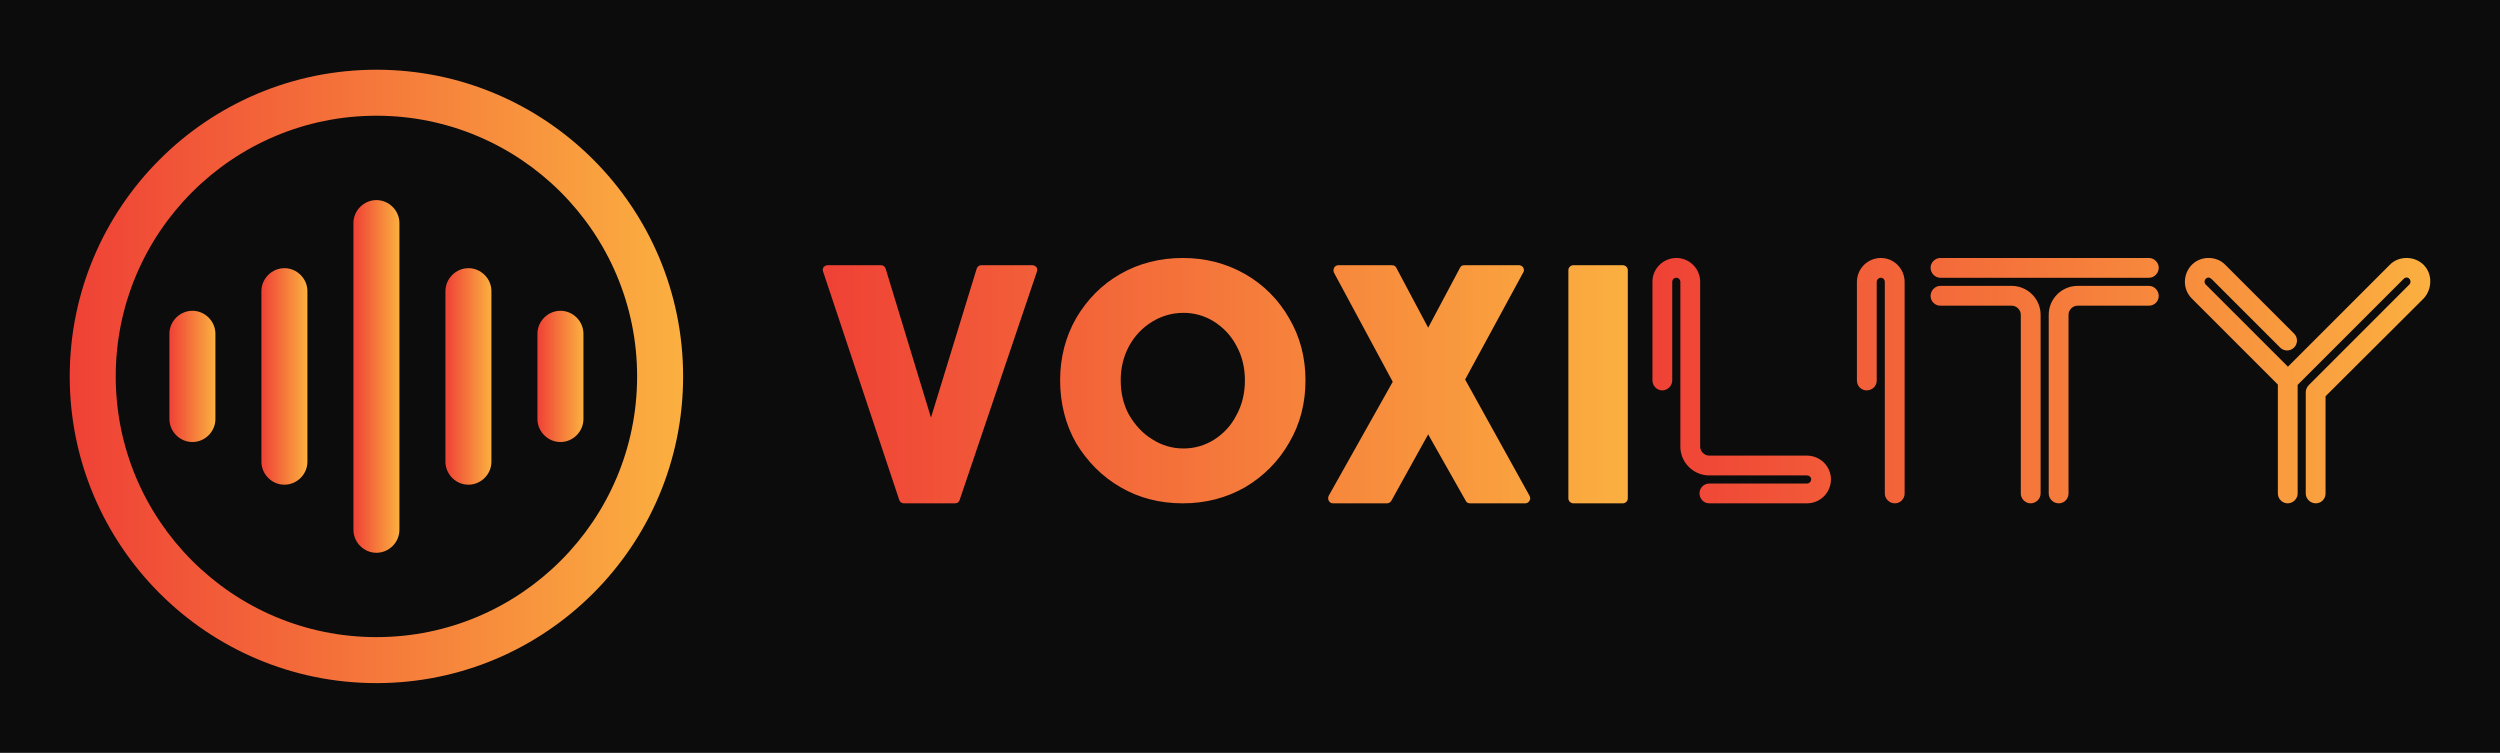
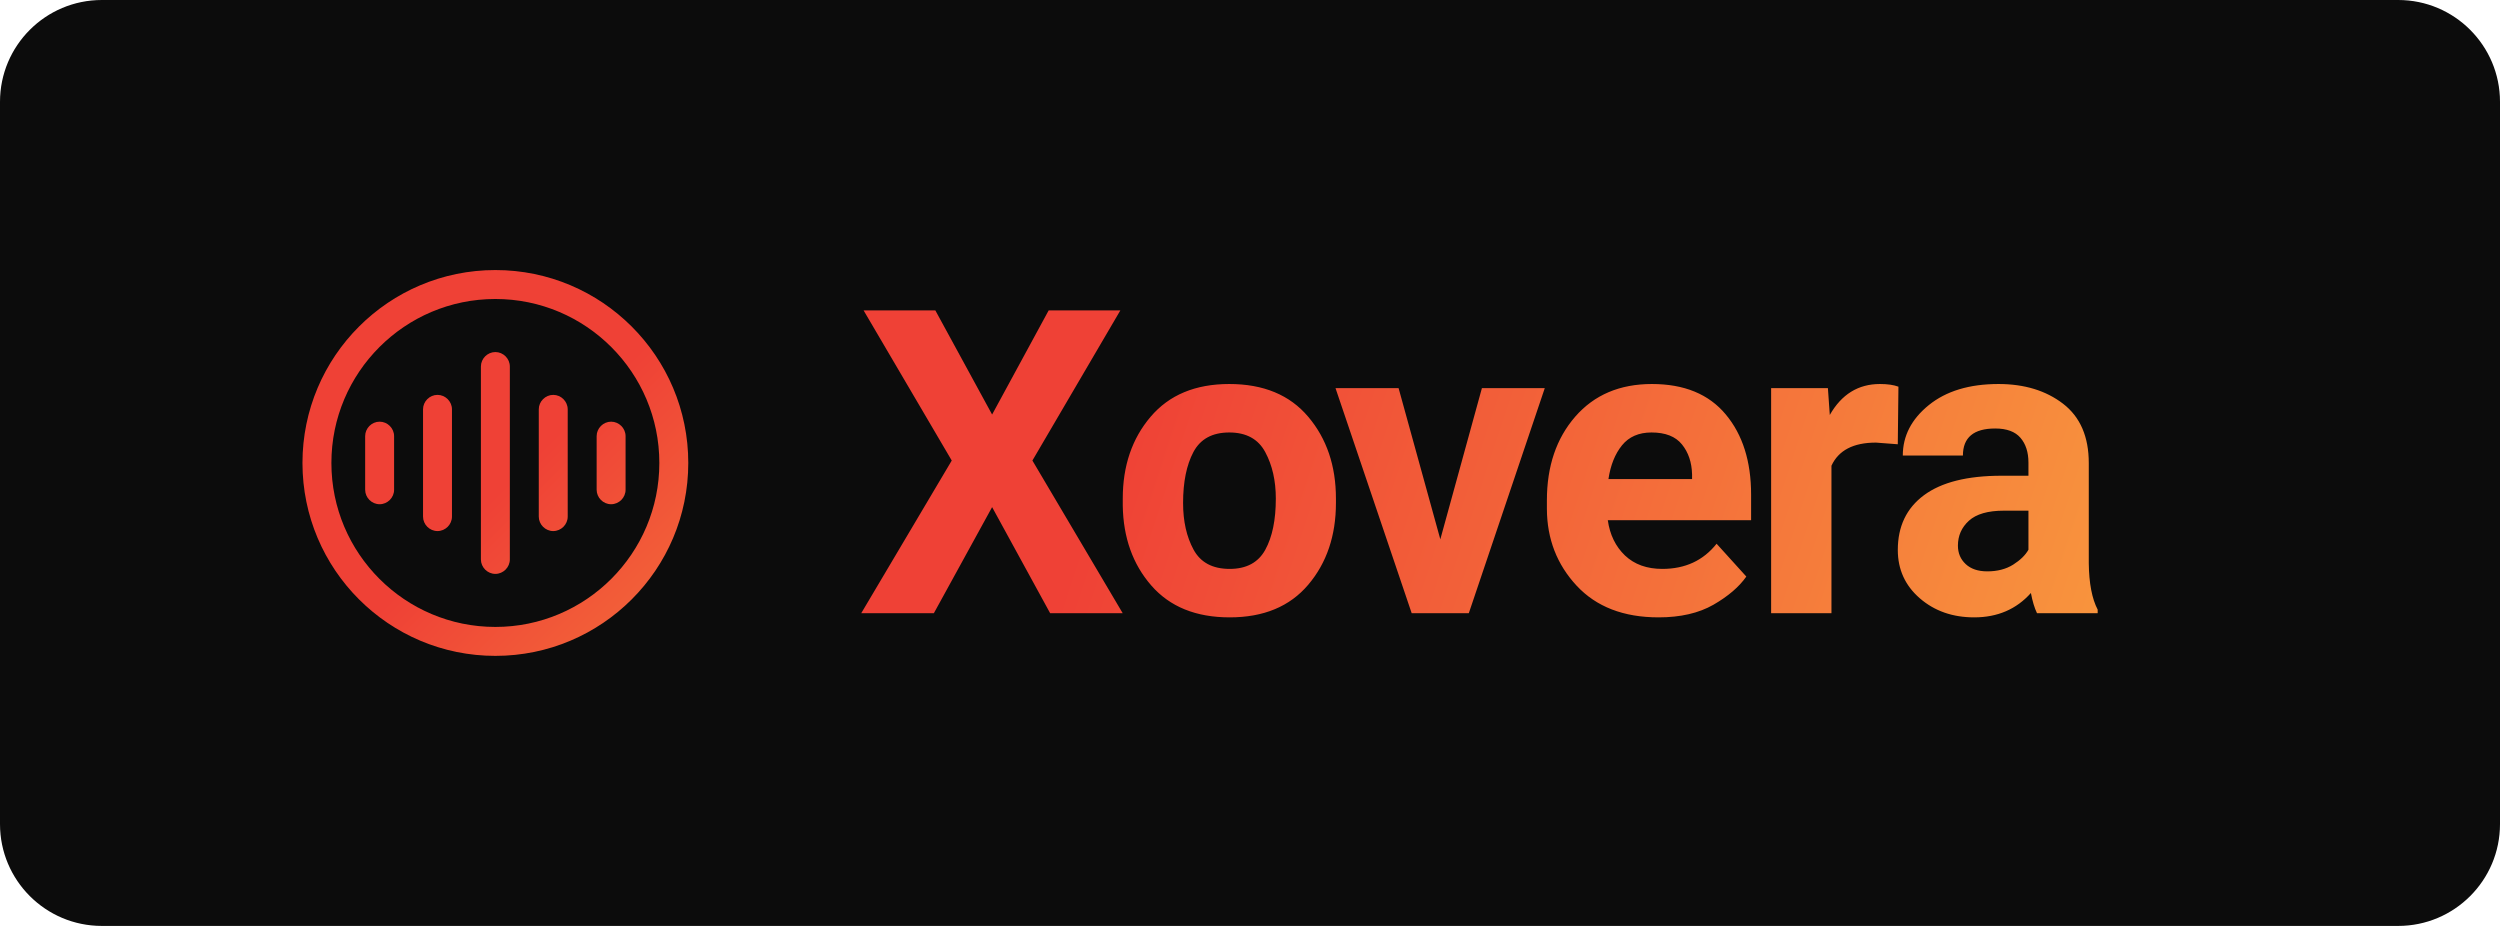
- <svg xmlns="http://www.w3.org/2000/svg" version="1.1" width="3177.222" height="956.776" viewBox="0 0 3177.222 956.776">
-   <rect fill="#0c0c0c" width="3177.222" height="956.776" />
-   <g transform="scale(8.861076) translate(10, 10)">
-     <defs id="SvgjsDefs1070">
-       <linearGradient id="SvgjsLinearGradient1077">
-         <stop id="SvgjsStop1078" stop-color="#ef4136" offset="0" />
-         <stop id="SvgjsStop1079" stop-color="#fbb040" offset="1" />
-       </linearGradient>
-       <linearGradient id="SvgjsLinearGradient1080">
-         <stop id="SvgjsStop1081" stop-color="#ef4136" offset="0" />
-         <stop id="SvgjsStop1082" stop-color="#fbb040" offset="1" />
-       </linearGradient>
-       <linearGradient id="SvgjsLinearGradient1083">
-         <stop id="SvgjsStop1084" stop-color="#ef4136" offset="0" />
-         <stop id="SvgjsStop1085" stop-color="#fbb040" offset="1" />
-       </linearGradient>
-     </defs>
-     <g id="SvgjsG1071" featureKey="symbolFeature-0" transform="matrix(1.055668,0,0,1.055668,-8.795829,-8.795828)" fill="url(#SvgjsLinearGradient1077)">
-       <path d="m62.5 35.293c-1.707 0-3.125 1.418-3.125 3.125v23.168c0 1.707 1.418 3.125 3.125 3.125s3.125-1.418 3.125-3.125v-23.168c0-1.707-1.418-3.125-3.125-3.125z" />
-       <path d="m75 41.082c-1.707 0-3.125 1.418-3.125 3.125v11.582c0 1.707 1.418 3.125 3.125 3.125s3.125-1.418 3.125-3.125v-11.582c0-1.707-1.418-3.125-3.125-3.125z" />
-       <path d="m50 26.043c-1.707 0-3.125 1.418-3.125 3.125v41.668c0 1.707 1.418 3.125 3.125 3.125s3.125-1.418 3.125-3.125v-41.668c0-1.707-1.418-3.125-3.125-3.125z" />
-       <path d="m25 41.082c-1.707 0-3.125 1.418-3.125 3.125v11.582c0 1.707 1.418 3.125 3.125 3.125s3.125-1.418 3.125-3.125v-11.582c0-1.707-1.418-3.125-3.125-3.125z" />
-       <path d="m37.5 35.293c-1.707 0-3.125 1.418-3.125 3.125v23.168c0 1.707 1.418 3.125 3.125 3.125s3.125-1.418 3.125-3.125v-23.168c0-1.707-1.418-3.125-3.125-3.125z" />
-       <path d="m50 8.332c-23 0-41.668 18.668-41.668 41.668s18.668 41.668 41.668 41.668 41.668-18.668 41.668-41.668-18.668-41.668-41.668-41.668zm0 77.086c-19.543 0-35.418-15.875-35.418-35.418s15.875-35.418 35.418-35.418 35.418 15.875 35.418 35.418-15.875 35.418-35.418 35.418z" />
+ <svg xmlns="http://www.w3.org/2000/svg" viewBox="0 0 540 200" width="540" height="200" role="img" aria-label="Xovera">
+   <defs>
+     <linearGradient id="ig" x1="57" y1="50" x2="157" y2="150" gradientUnits="userSpaceOnUse">
+       <stop offset="0" stop-color="#ef4136" />
+       <stop offset="1" stop-color="#fbb040" />
+     </linearGradient>
+     <linearGradient id="tg" x1="185" y1="55" x2="457" y2="145" gradientUnits="userSpaceOnUse">
+       <stop offset="0" stop-color="#ef4136" />
+       <stop offset="1" stop-color="#fbb040" />
+     </linearGradient>
+   </defs>
+   <rect x="0" y="0" width="540" height="200" rx="22" fill="#0c0c0c" />
+   <g transform="translate(57,35)">
+     <g transform="translate(0,15)" fill="url(#ig)">
+       <path d="M50 8.332c-23 0-41.668 18.668-41.668 41.668s18.668 41.668 41.668 41.668 41.668-18.668 41.668-41.668-18.668-41.668-41.668-41.668zm0 77.086c-19.543 0-35.418-15.875-35.418-35.418s15.875-35.418 35.418-35.418 35.418 15.875 35.418 35.418-15.875 35.418-35.418 35.418z" />
+       <path d="M62.5 35.293c-1.707 0-3.125 1.418-3.125 3.125v23.168c0 1.707 1.418 3.125 3.125 3.125s3.125-1.418 3.125-3.125v-23.168c0-1.707-1.418-3.125-3.125-3.125z" />
+       <path d="M75 41.082c-1.707 0-3.125 1.418-3.125 3.125v11.582c0 1.707 1.418 3.125 3.125 3.125s3.125-1.418 3.125-3.125v-11.582c0-1.707-1.418-3.125-3.125-3.125z" />
+       <path d="M50 26.043c-1.707 0-3.125 1.418-3.125 3.125v41.668c0 1.707 1.418 3.125 3.125 3.125s3.125-1.418 3.125-3.125v-41.668c0-1.707-1.418-3.125-3.125-3.125z" />
+       <path d="M25 41.082c-1.707 0-3.125 1.418-3.125 3.125v11.582c0 1.707 1.418 3.125 3.125 3.125s3.125-1.418 3.125-3.125v-11.582c0-1.707-1.418-3.125-3.125-3.125z" />
+       <path d="M37.5 35.293c-1.707 0-3.125 1.418-3.125 3.125v23.168c0 1.707 1.418 3.125 3.125 3.125s3.125-1.418 3.125-3.125v-23.168c0-1.707-1.418-3.125-3.125-3.125z" />
    </g>
-     <g id="SvgjsG1072" featureKey="nameLeftFeature-0" transform="matrix(2.732148,0,0,2.732148,105.2728,7.547109)" fill="url(#SvgjsLinearGradient1080)">
-       <path d="M5.26 20 c-0.1 0 -0.2 -0.06 -0.24 -0.16 l-4 -12 c-0.04 -0.08 -0.02 -0.16 0.02 -0.24 c0.06 -0.06 0.14 -0.1 0.22 -0.1 l2.8 0 c0.1 0 0.2 0.06 0.24 0.18 l2.38 7.82 l2.4 -7.82 c0.04 -0.12 0.14 -0.18 0.24 -0.18 l2.68 0 c0.08 0 0.16 0.04 0.22 0.1 c0.04 0.08 0.06 0.16 0.02 0.24 l-4.06 12 c-0.04 0.1 -0.12 0.16 -0.24 0.16 l-2.68 0 z M19.9 20 c-1.2 0 -2.3 -0.28 -3.26 -0.84 c-0.98 -0.56 -1.76 -1.36 -2.34 -2.32 c-0.56 -0.98 -0.84 -2.1 -0.84 -3.3 c0 -1.18 0.28 -2.28 0.84 -3.26 c0.58 -0.98 1.34 -1.76 2.32 -2.32 s2.08 -0.84 3.28 -0.84 c1.18 0 2.28 0.28 3.26 0.84 s1.76 1.34 2.32 2.32 c0.58 0.98 0.86 2.08 0.86 3.26 c0 1.2 -0.28 2.3 -0.86 3.28 c-0.56 0.98 -1.34 1.76 -2.32 2.34 c-0.98 0.56 -2.08 0.84 -3.26 0.84 z M19.94 17.12 c0.58 0 1.12 -0.16 1.6 -0.46 c0.5 -0.32 0.9 -0.74 1.18 -1.3 c0.3 -0.54 0.44 -1.16 0.44 -1.82 c0 -0.64 -0.14 -1.26 -0.44 -1.8 c-0.28 -0.54 -0.68 -0.96 -1.18 -1.28 c-0.48 -0.3 -1.02 -0.46 -1.6 -0.46 c-0.6 0 -1.14 0.16 -1.64 0.46 c-0.52 0.32 -0.92 0.74 -1.22 1.28 c-0.3 0.56 -0.44 1.16 -0.44 1.8 c0 0.66 0.14 1.28 0.44 1.82 c0.32 0.54 0.72 0.98 1.22 1.28 c0.5 0.32 1.04 0.48 1.64 0.48 z M27.78 20 c-0.1 0 -0.18 -0.06 -0.22 -0.14 s-0.04 -0.18 0 -0.26 l3.36 -5.98 l-3.08 -5.72 c-0.04 -0.08 -0.04 -0.18 0 -0.26 s0.12 -0.14 0.22 -0.14 l2.82 0 c0.1 0 0.18 0.04 0.22 0.12 l1.68 3.16 l1.68 -3.16 c0.04 -0.08 0.12 -0.12 0.22 -0.12 l2.88 0 c0.08 0 0.18 0.06 0.22 0.14 s0.04 0.18 -0.02 0.26 l-3.04 5.6 l3.38 6.1 c0.04 0.08 0.06 0.18 0 0.26 c-0.04 0.08 -0.12 0.14 -0.22 0.14 l-2.9 0 c-0.1 0 -0.18 -0.04 -0.22 -0.12 l-1.98 -3.5 l-1.94 3.5 c-0.06 0.08 -0.14 0.12 -0.22 0.12 l-2.84 0 z M40.4 20 c-0.14 0 -0.26 -0.12 -0.26 -0.26 l0 -11.98 c0 -0.14 0.12 -0.26 0.26 -0.26 l2.6 0 c0.14 0 0.26 0.12 0.26 0.26 l0 11.98 c0 0.14 -0.12 0.26 -0.26 0.26 l-2.6 0 z" />
-     </g>
-     <g id="SvgjsG1073" featureKey="nameRightFeature-0" transform="matrix(2.327385,0,0,2.327385,227,15.64237)" fill="url(#SvgjsLinearGradient1083)">
-       <path d="M1.48 4.88 c0.8 0 1.46 0.66 1.46 1.46 l0 10.16 c0 0.3 0.26 0.56 0.56 0.56 l6.02 0 c0.82 0 1.48 0.66 1.48 1.46 c0 0.82 -0.66 1.48 -1.48 1.48 l-6.02 0 c-0.34 0 -0.6 -0.28 -0.6 -0.62 c0 -0.32 0.26 -0.6 0.6 -0.6 l6.02 0 c0.14 0 0.26 -0.12 0.26 -0.26 s-0.12 -0.24 -0.26 -0.24 l-6.02 0 c-0.98 0 -1.78 -0.8 -1.78 -1.78 l0 -10.14 c0 -0.14 -0.1 -0.26 -0.24 -0.26 c-0.16 0 -0.26 0.12 -0.26 0.26 l0 6.06 c0 0.34 -0.28 0.62 -0.62 0.62 c-0.32 0 -0.6 -0.28 -0.6 -0.62 l0 -6.08 c0 -0.8 0.66 -1.46 1.48 -1.46 z M14.08 4.88 c0.8 0 1.46 0.66 1.46 1.48 l0 13.04 c0 0.32 -0.26 0.6 -0.6 0.6 s-0.62 -0.28 -0.62 -0.6 l0 -13.04 c0 -0.14 -0.1 -0.26 -0.24 -0.26 s-0.26 0.12 -0.26 0.26 l0 6.08 c0 0.34 -0.28 0.6 -0.62 0.6 c-0.32 0 -0.6 -0.26 -0.6 -0.6 l0 -6.08 c0 -0.82 0.66 -1.48 1.48 -1.48 z M17.74 4.88 l12.86 0 c0.32 0 0.6 0.28 0.6 0.6 c0 0.34 -0.28 0.62 -0.6 0.62 l-12.86 0 c-0.32 0 -0.6 -0.28 -0.6 -0.62 c0 -0.32 0.28 -0.6 0.6 -0.6 z M17.74 6.6 l4.4 0 c0.98 0 1.78 0.8 1.78 1.78 l0 11.02 c0 0.32 -0.28 0.6 -0.62 0.6 c-0.32 0 -0.6 -0.28 -0.6 -0.6 l0 -11.02 c0 -0.3 -0.26 -0.56 -0.56 -0.56 l-4.4 0 c-0.32 0 -0.6 -0.26 -0.6 -0.6 s0.28 -0.62 0.6 -0.62 z M26.2 6.6 l4.4 0 c0.32 0 0.6 0.28 0.6 0.62 s-0.28 0.6 -0.6 0.6 l-4.4 0 c-0.3 0 -0.56 0.26 -0.56 0.56 l0 11.02 c0 0.32 -0.26 0.6 -0.6 0.6 s-0.62 -0.28 -0.62 -0.6 l0 -11.02 c0 -0.98 0.8 -1.78 1.78 -1.78 z M33.24 5.3 c0.54 -0.56 1.52 -0.56 2.06 0 l4.24 4.24 c0.24 0.24 0.24 0.62 0 0.86 s-0.62 0.24 -0.86 0 l-4.2 -4.2 c-0.12 -0.12 -0.26 -0.16 -0.38 -0.04 c-0.1 0.1 -0.1 0.26 0 0.36 l5.06 5.06 l6.28 -6.28 c0.54 -0.56 1.52 -0.56 2.08 0 c0.6 0.6 0.5 1.56 0 2.08 l-6.04 6.02 l0 6 c0 0.32 -0.26 0.6 -0.6 0.6 s-0.62 -0.28 -0.62 -0.6 l0 -6.22 c0 -0.16 0.04 -0.32 0.2 -0.48 l6.18 -6.18 c0.1 -0.1 0.1 -0.26 0 -0.36 c-0.08 -0.1 -0.24 -0.1 -0.34 0 l-6.54 6.54 l0 6.7 c0 0.32 -0.28 0.6 -0.62 0.6 c-0.32 0 -0.6 -0.28 -0.6 -0.6 l0 -6.72 l-5.3 -5.3 c-0.62 -0.62 -0.52 -1.56 0 -2.08 z" />
-     </g>
+     <text x="128" y="66" font-family="Geist, system-ui, -apple-system, Segoe UI, Roboto, sans-serif" font-size="92" font-weight="600" letter-spacing="-3" dominant-baseline="central" fill="url(#tg)">Xovera</text>
  </g>
</svg>
